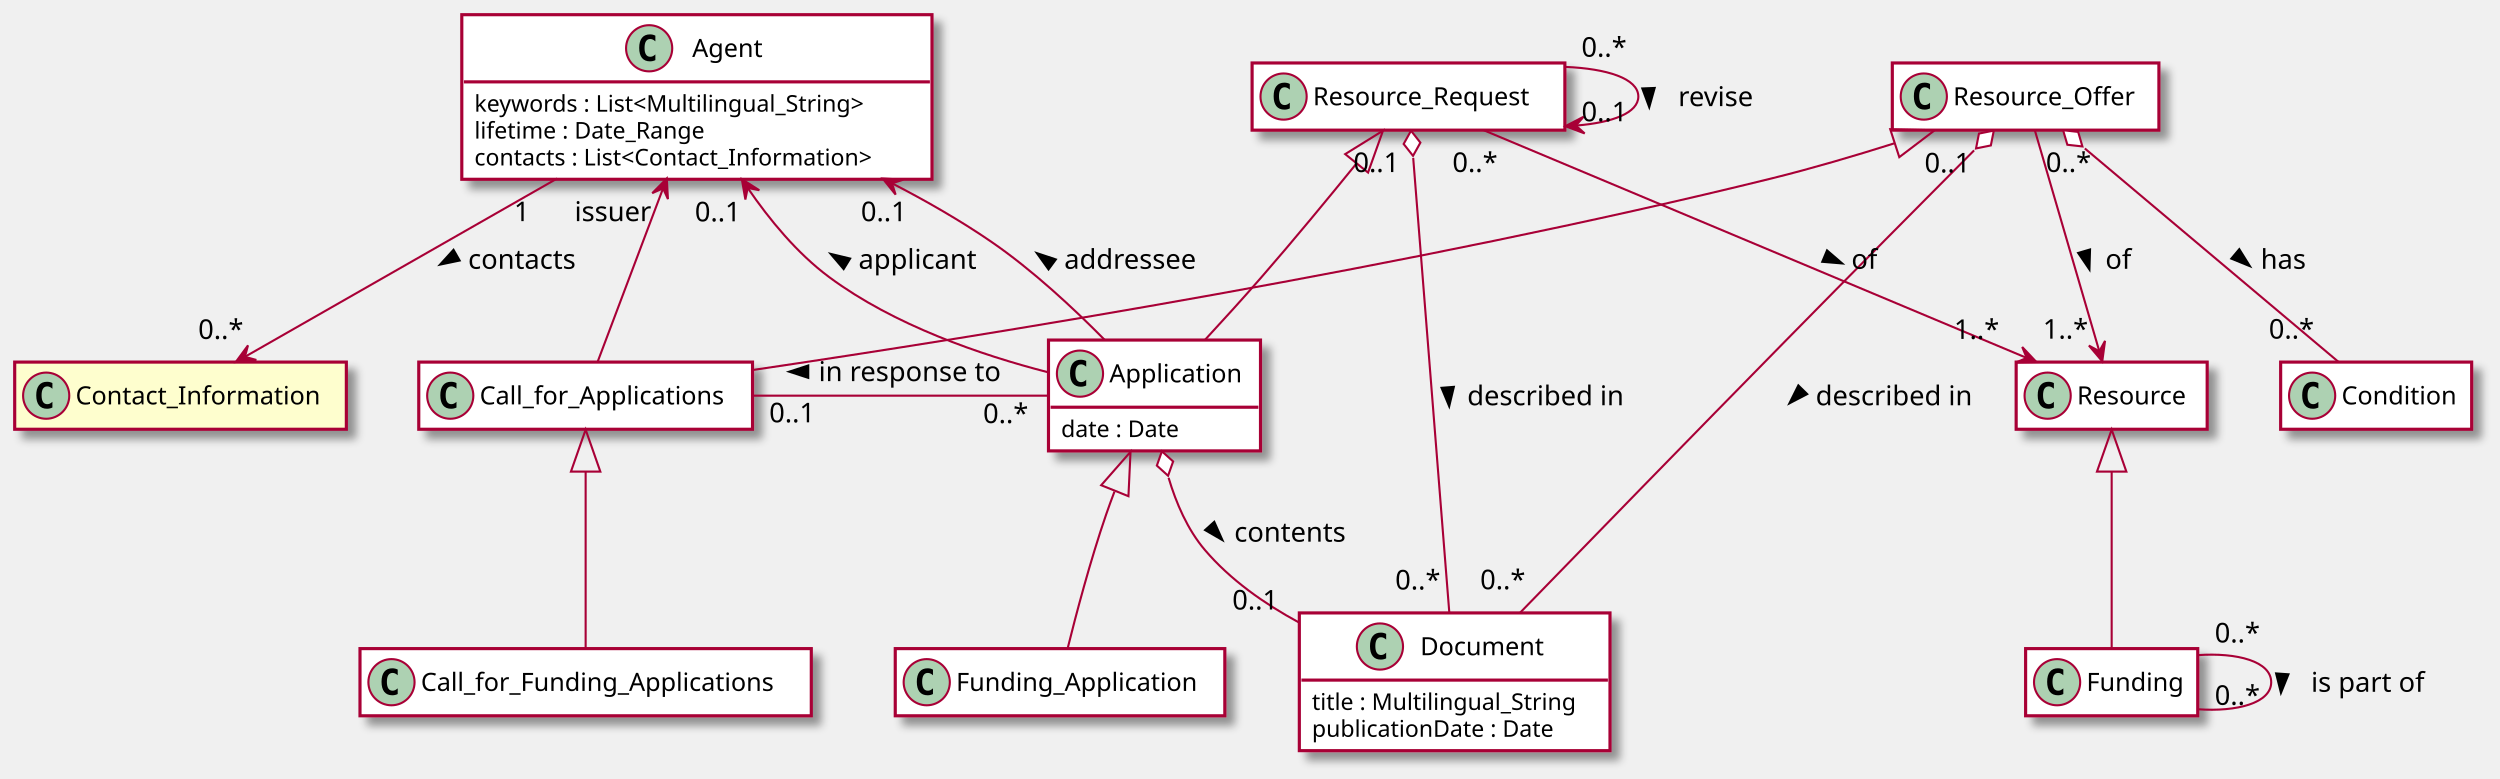
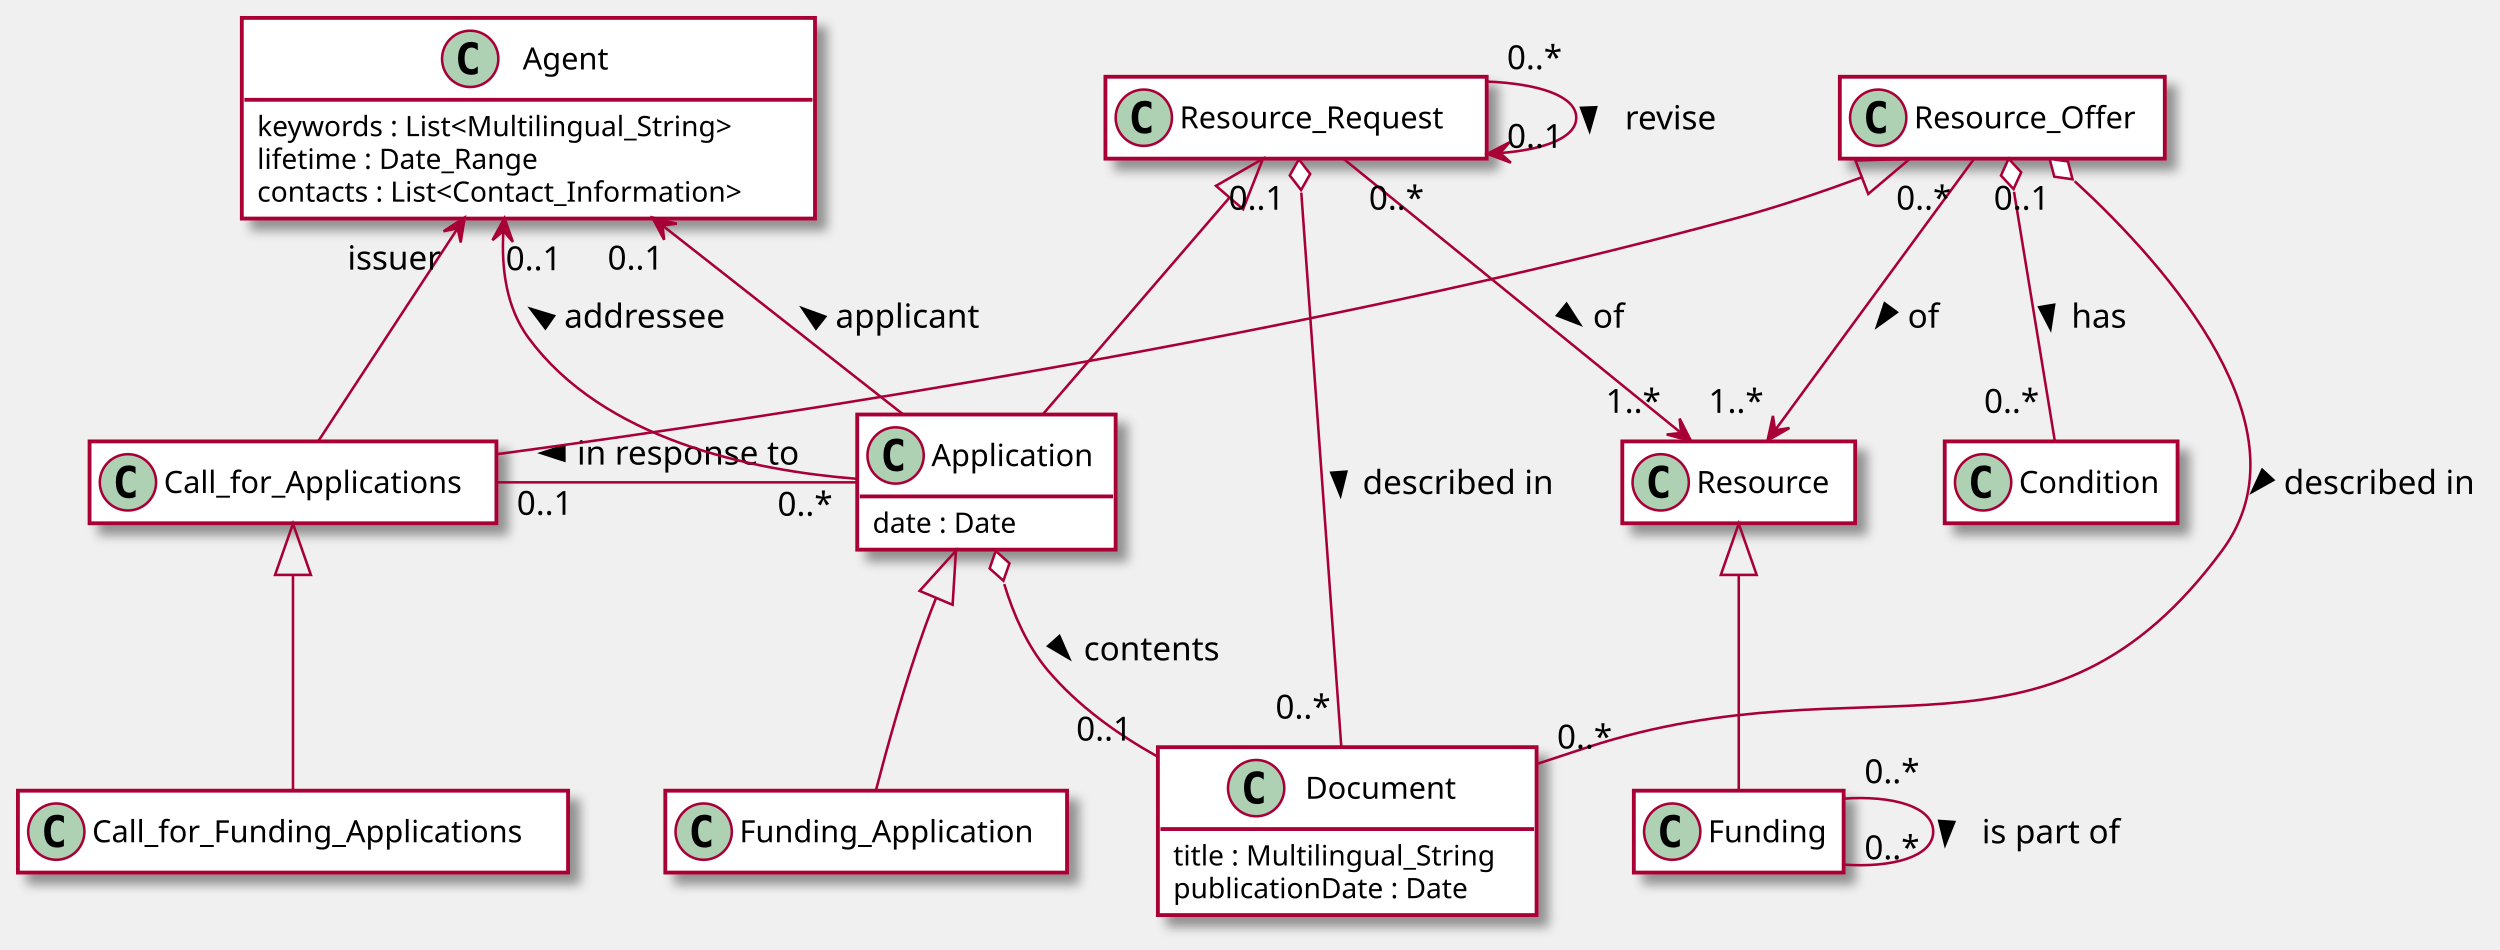
- <svg xmlns="http://www.w3.org/2000/svg" contentScriptType="application/ecmascript" contentStyleType="text/css" height="371px" preserveAspectRatio="none" style="width:1191px;height:371px;background:#FFFFFF;" version="1.1" viewBox="0 0 1191 371" width="1191px" zoomAndPan="magnify">
+ <svg xmlns="http://www.w3.org/2000/svg" contentScriptType="application/ecmascript" contentStyleType="text/css" height="371px" preserveAspectRatio="none" style="width:977px;height:371px;background:#FFFFFF;" version="1.1" viewBox="0 0 977 371" width="977px" zoomAndPan="magnify">
  <defs>
-     <filter height="300%" id="fm8wr08qxij0z" width="300%" x="-1" y="-1">
+     <filter height="300%" id="fekhskgzfy25s" width="300%" x="-1" y="-1">
      <feGaussianBlur result="blurOut" stdDeviation="2.0" />
      <feColorMatrix in="blurOut" result="blurOut2" type="matrix" values="0 0 0 0 0 0 0 0 0 0 0 0 0 0 0 0 0 0 .4 0" />
      <feOffset dx="4.0" dy="4.0" in="blurOut2" result="blurOut3" />
      <feBlend in="SourceGraphic" in2="blurOut3" mode="normal" />
    </filter>
  </defs>
  <g>
-     <rect codeLine="437" fill="#FFFFFF" filter="url(#fm8wr08qxij0z)" height="32" id="Call_for_Applications" style="stroke:#A80036;stroke-width:1.5;" width="159" x="199.5" y="172.5" />
-     <ellipse cx="214.5" cy="188.5" fill="#ADD1B2" rx="11" ry="11" style="stroke:#A80036;stroke-width:1.0;" />
-     <path d="M217.469,194.141 Q216.891,194.438 216.25,194.578 Q215.609,194.734 214.906,194.734 Q212.406,194.734 211.078,193.094 Q209.766,191.438 209.766,188.312 Q209.766,185.188 211.078,183.531 Q212.406,181.875 214.906,181.875 Q215.609,181.875 216.25,182.031 Q216.906,182.188 217.469,182.484 L217.469,185.203 Q216.844,184.625 216.25,184.359 Q215.656,184.078 215.031,184.078 Q213.688,184.078 213,185.156 Q212.312,186.219 212.312,188.312 Q212.312,190.406 213,191.484 Q213.688,192.547 215.031,192.547 Q215.656,192.547 216.25,192.281 Q216.844,192 217.469,191.422 L217.469,194.141 Z " fill="#000000" />
-     <text fill="#000000" font-family="sans-serif" font-size="12" lengthAdjust="spacing" textLength="127" x="228.5" y="192.654">Call_for_Applications</text>
-     <rect codeLine="10" fill="#FFFFFF" filter="url(#fm8wr08qxij0z)" height="78.414" id="Agent" style="stroke:#A80036;stroke-width:1.5;" width="224" x="220" y="7" />
-     <ellipse cx="309.25" cy="23" fill="#ADD1B2" rx="11" ry="11" style="stroke:#A80036;stroke-width:1.0;" />
-     <path d="M312.219,28.641 Q311.641,28.938 311,29.078 Q310.359,29.234 309.656,29.234 Q307.156,29.234 305.828,27.594 Q304.516,25.938 304.516,22.812 Q304.516,19.688 305.828,18.031 Q307.156,16.375 309.656,16.375 Q310.359,16.375 311,16.531 Q311.656,16.688 312.219,16.984 L312.219,19.703 Q311.594,19.125 311,18.859 Q310.406,18.578 309.781,18.578 Q308.438,18.578 307.75,19.656 Q307.062,20.719 307.062,22.812 Q307.062,24.906 307.75,25.984 Q308.438,27.047 309.781,27.047 Q310.406,27.047 311,26.781 Q311.594,26.5 312.219,25.922 L312.219,28.641 Z " fill="#000000" />
-     <text fill="#000000" font-family="sans-serif" font-size="12" lengthAdjust="spacing" textLength="37" x="329.75" y="27.154">Agent</text>
-     <line style="stroke:#A80036;stroke-width:1.5;" x1="221" x2="443" y1="39" y2="39" />
-     <text fill="#000000" font-family="sans-serif" font-size="11" lengthAdjust="spacing" textLength="207" x="226" y="53.21">keywords : List&lt;Multilingual_String&gt;</text>
-     <text fill="#000000" font-family="sans-serif" font-size="11" lengthAdjust="spacing" textLength="121" x="226" y="66.015">lifetime : Date_Range</text>
-     <text fill="#000000" font-family="sans-serif" font-size="11" lengthAdjust="spacing" textLength="212" x="226" y="78.82">contacts : List&lt;Contact_Information&gt;</text>
-     <rect codeLine="416" fill="#FFFFFF" filter="url(#fm8wr08qxij0z)" height="52.805" id="Application" style="stroke:#A80036;stroke-width:1.5;" width="101" x="499.5" y="162" />
-     <ellipse cx="514.5" cy="178" fill="#ADD1B2" rx="11" ry="11" style="stroke:#A80036;stroke-width:1.0;" />
-     <path d="M517.469,183.641 Q516.891,183.938 516.25,184.078 Q515.609,184.234 514.906,184.234 Q512.406,184.234 511.078,182.594 Q509.766,180.938 509.766,177.812 Q509.766,174.688 511.078,173.031 Q512.406,171.375 514.906,171.375 Q515.609,171.375 516.25,171.531 Q516.906,171.688 517.469,171.984 L517.469,174.703 Q516.844,174.125 516.25,173.859 Q515.656,173.578 515.031,173.578 Q513.688,173.578 513,174.656 Q512.312,175.719 512.312,177.812 Q512.312,179.906 513,180.984 Q513.688,182.047 515.031,182.047 Q515.656,182.047 516.25,181.781 Q516.844,181.5 517.469,180.922 L517.469,183.641 Z " fill="#000000" />
-     <text fill="#000000" font-family="sans-serif" font-size="12" lengthAdjust="spacing" textLength="69" x="528.5" y="182.154">Application</text>
-     <line style="stroke:#A80036;stroke-width:1.5;" x1="500.5" x2="599.5" y1="194" y2="194" />
-     <text fill="#000000" font-family="sans-serif" font-size="11" lengthAdjust="spacing" textLength="63" x="505.5" y="208.21">date : Date</text>
-     <rect codeLine="600" fill="#FFFFFF" filter="url(#fm8wr08qxij0z)" height="32" id="Resource_Offer" style="stroke:#A80036;stroke-width:1.5;" width="127" x="901.5" y="30" />
-     <ellipse cx="916.5" cy="46" fill="#ADD1B2" rx="11" ry="11" style="stroke:#A80036;stroke-width:1.0;" />
-     <path d="M919.469,51.641 Q918.891,51.938 918.25,52.078 Q917.609,52.234 916.906,52.234 Q914.406,52.234 913.078,50.594 Q911.766,48.938 911.766,45.812 Q911.766,42.688 913.078,41.031 Q914.406,39.375 916.906,39.375 Q917.609,39.375 918.25,39.531 Q918.906,39.688 919.469,39.984 L919.469,42.703 Q918.844,42.125 918.25,41.859 Q917.656,41.578 917.031,41.578 Q915.688,41.578 915,42.656 Q914.312,43.719 914.312,45.812 Q914.312,47.906 915,48.984 Q915.688,50.047 917.031,50.047 Q917.656,50.047 918.25,49.781 Q918.844,49.5 919.469,48.922 L919.469,51.641 Z " fill="#000000" />
-     <text fill="#000000" font-family="sans-serif" font-size="12" lengthAdjust="spacing" textLength="95" x="930.5" y="50.154">Resource_Offer</text>
-     <rect codeLine="256" fill="#FFFFFF" filter="url(#fm8wr08qxij0z)" height="65.609" id="Document" style="stroke:#A80036;stroke-width:1.5;" width="148" x="619" y="292" />
-     <ellipse cx="657.4" cy="308" fill="#ADD1B2" rx="11" ry="11" style="stroke:#A80036;stroke-width:1.0;" />
-     <path d="M660.369,313.641 Q659.791,313.938 659.15,314.078 Q658.509,314.234 657.806,314.234 Q655.306,314.234 653.978,312.594 Q652.666,310.938 652.666,307.812 Q652.666,304.688 653.978,303.031 Q655.306,301.375 657.806,301.375 Q658.509,301.375 659.15,301.531 Q659.806,301.688 660.369,301.984 L660.369,304.703 Q659.744,304.125 659.15,303.859 Q658.556,303.578 657.931,303.578 Q656.587,303.578 655.9,304.656 Q655.212,305.719 655.212,307.812 Q655.212,309.906 655.9,310.984 Q656.587,312.047 657.931,312.047 Q658.556,312.047 659.15,311.781 Q659.744,311.5 660.369,310.922 L660.369,313.641 Z " fill="#000000" />
-     <text fill="#000000" font-family="sans-serif" font-size="12" lengthAdjust="spacing" textLength="64" x="676.6" y="312.154">Document</text>
-     <line style="stroke:#A80036;stroke-width:1.5;" x1="620" x2="766" y1="324" y2="324" />
-     <text fill="#000000" font-family="sans-serif" font-size="11" lengthAdjust="spacing" textLength="136" x="625" y="338.21">title : Multilingual_String</text>
-     <text fill="#000000" font-family="sans-serif" font-size="11" lengthAdjust="spacing" textLength="125" x="625" y="351.015">publicationDate : Date</text>
-     <rect codeLine="622" fill="#FFFFFF" filter="url(#fm8wr08qxij0z)" height="32" id="Resource_Request" style="stroke:#A80036;stroke-width:1.5;" width="149" x="596.5" y="30" />
-     <ellipse cx="611.5" cy="46" fill="#ADD1B2" rx="11" ry="11" style="stroke:#A80036;stroke-width:1.0;" />
-     <path d="M614.469,51.641 Q613.891,51.938 613.25,52.078 Q612.609,52.234 611.906,52.234 Q609.406,52.234 608.078,50.594 Q606.766,48.938 606.766,45.812 Q606.766,42.688 608.078,41.031 Q609.406,39.375 611.906,39.375 Q612.609,39.375 613.25,39.531 Q613.906,39.688 614.469,39.984 L614.469,42.703 Q613.844,42.125 613.25,41.859 Q612.656,41.578 612.031,41.578 Q610.688,41.578 610,42.656 Q609.312,43.719 609.312,45.812 Q609.312,47.906 610,48.984 Q610.688,50.047 612.031,50.047 Q612.656,50.047 613.25,49.781 Q613.844,49.5 614.469,48.922 L614.469,51.641 Z " fill="#000000" />
-     <text fill="#000000" font-family="sans-serif" font-size="12" lengthAdjust="spacing" textLength="117" x="625.5" y="50.154">Resource_Request</text>
-     <rect codeLine="238" fill="#FFFFFF" filter="url(#fm8wr08qxij0z)" height="32" id="Resource" style="stroke:#A80036;stroke-width:1.5;" width="91" x="960.5" y="172.5" />
-     <ellipse cx="975.5" cy="188.5" fill="#ADD1B2" rx="11" ry="11" style="stroke:#A80036;stroke-width:1.0;" />
-     <path d="M978.469,194.141 Q977.891,194.438 977.25,194.578 Q976.609,194.734 975.906,194.734 Q973.406,194.734 972.078,193.094 Q970.766,191.438 970.766,188.312 Q970.766,185.188 972.078,183.531 Q973.406,181.875 975.906,181.875 Q976.609,181.875 977.25,182.031 Q977.906,182.188 978.469,182.484 L978.469,185.203 Q977.844,184.625 977.25,184.359 Q976.656,184.078 976.031,184.078 Q974.688,184.078 974,185.156 Q973.312,186.219 973.312,188.312 Q973.312,190.406 974,191.484 Q974.688,192.547 976.031,192.547 Q976.656,192.547 977.25,192.281 Q977.844,192 978.469,191.422 L978.469,194.141 Z " fill="#000000" />
-     <text fill="#000000" font-family="sans-serif" font-size="12" lengthAdjust="spacing" textLength="59" x="989.5" y="192.654">Resource</text>
-     <rect fill="#FEFECE" filter="url(#fm8wr08qxij0z)" height="32" id="Contact_Information" style="stroke:#A80036;stroke-width:1.5;" width="158" x="7" y="172.5" />
-     <ellipse cx="22" cy="188.5" fill="#ADD1B2" rx="11" ry="11" style="stroke:#A80036;stroke-width:1.0;" />
-     <path d="M24.969,194.141 Q24.391,194.438 23.75,194.578 Q23.109,194.734 22.406,194.734 Q19.906,194.734 18.578,193.094 Q17.266,191.438 17.266,188.312 Q17.266,185.188 18.578,183.531 Q19.906,181.875 22.406,181.875 Q23.109,181.875 23.75,182.031 Q24.406,182.188 24.969,182.484 L24.969,185.203 Q24.344,184.625 23.75,184.359 Q23.156,184.078 22.531,184.078 Q21.188,184.078 20.5,185.156 Q19.812,186.219 19.812,188.312 Q19.812,190.406 20.5,191.484 Q21.188,192.547 22.531,192.547 Q23.156,192.547 23.75,192.281 Q24.344,192 24.969,191.422 L24.969,194.141 Z " fill="#000000" />
-     <text fill="#000000" font-family="sans-serif" font-size="12" lengthAdjust="spacing" textLength="126" x="36" y="192.654">Contact_Information</text>
-     <rect codeLine="613" fill="#FFFFFF" filter="url(#fm8wr08qxij0z)" height="32" id="Condition" style="stroke:#A80036;stroke-width:1.5;" width="91" x="1086.5" y="172.5" />
-     <ellipse cx="1101.5" cy="188.5" fill="#ADD1B2" rx="11" ry="11" style="stroke:#A80036;stroke-width:1.0;" />
-     <path d="M1104.469,194.141 Q1103.891,194.438 1103.25,194.578 Q1102.609,194.734 1101.906,194.734 Q1099.406,194.734 1098.078,193.094 Q1096.766,191.438 1096.766,188.312 Q1096.766,185.188 1098.078,183.531 Q1099.406,181.875 1101.906,181.875 Q1102.609,181.875 1103.25,182.031 Q1103.906,182.188 1104.469,182.484 L1104.469,185.203 Q1103.844,184.625 1103.25,184.359 Q1102.656,184.078 1102.031,184.078 Q1100.688,184.078 1100,185.156 Q1099.312,186.219 1099.312,188.312 Q1099.312,190.406 1100,191.484 Q1100.688,192.547 1102.031,192.547 Q1102.656,192.547 1103.25,192.281 Q1103.844,192 1104.469,191.422 L1104.469,194.141 Z " fill="#000000" />
-     <text fill="#000000" font-family="sans-serif" font-size="12" lengthAdjust="spacing" textLength="59" x="1115.5" y="192.654">Condition</text>
-     <rect codeLine="243" fill="#FFFFFF" filter="url(#fm8wr08qxij0z)" height="32" id="Funding" style="stroke:#A80036;stroke-width:1.5;" width="82" x="965" y="309" />
-     <ellipse cx="980" cy="325" fill="#ADD1B2" rx="11" ry="11" style="stroke:#A80036;stroke-width:1.0;" />
-     <path d="M982.969,330.641 Q982.391,330.938 981.75,331.078 Q981.109,331.234 980.406,331.234 Q977.906,331.234 976.578,329.594 Q975.266,327.938 975.266,324.812 Q975.266,321.688 976.578,320.031 Q977.906,318.375 980.406,318.375 Q981.109,318.375 981.75,318.531 Q982.406,318.688 982.969,318.984 L982.969,321.703 Q982.344,321.125 981.75,320.859 Q981.156,320.578 980.531,320.578 Q979.188,320.578 978.5,321.656 Q977.812,322.719 977.812,324.812 Q977.812,326.906 978.5,327.984 Q979.188,329.047 980.531,329.047 Q981.156,329.047 981.75,328.781 Q982.344,328.5 982.969,327.922 L982.969,330.641 Z " fill="#000000" />
-     <text fill="#000000" font-family="sans-serif" font-size="12" lengthAdjust="spacing" textLength="50" x="994" y="329.154">Funding</text>
-     <rect codeLine="428" fill="#FFFFFF" filter="url(#fm8wr08qxij0z)" height="32" id="Funding_Application" style="stroke:#A80036;stroke-width:1.5;" width="157" x="426.5" y="309" />
-     <ellipse cx="441.5" cy="325" fill="#ADD1B2" rx="11" ry="11" style="stroke:#A80036;stroke-width:1.0;" />
-     <path d="M444.469,330.641 Q443.891,330.938 443.25,331.078 Q442.609,331.234 441.906,331.234 Q439.406,331.234 438.078,329.594 Q436.766,327.938 436.766,324.812 Q436.766,321.688 438.078,320.031 Q439.406,318.375 441.906,318.375 Q442.609,318.375 443.25,318.531 Q443.906,318.688 444.469,318.984 L444.469,321.703 Q443.844,321.125 443.25,320.859 Q442.656,320.578 442.031,320.578 Q440.688,320.578 440,321.656 Q439.312,322.719 439.312,324.812 Q439.312,326.906 440,327.984 Q440.688,329.047 442.031,329.047 Q442.656,329.047 443.25,328.781 Q443.844,328.5 444.469,327.922 L444.469,330.641 Z " fill="#000000" />
-     <text fill="#000000" font-family="sans-serif" font-size="12" lengthAdjust="spacing" textLength="125" x="455.5" y="329.154">Funding_Application</text>
-     <rect codeLine="442" fill="#FFFFFF" filter="url(#fm8wr08qxij0z)" height="32" id="Call_for_Funding_Applications" style="stroke:#A80036;stroke-width:1.5;" width="215" x="171.5" y="309" />
-     <ellipse cx="186.5" cy="325" fill="#ADD1B2" rx="11" ry="11" style="stroke:#A80036;stroke-width:1.0;" />
-     <path d="M189.469,330.641 Q188.891,330.938 188.25,331.078 Q187.609,331.234 186.906,331.234 Q184.406,331.234 183.078,329.594 Q181.766,327.938 181.766,324.812 Q181.766,321.688 183.078,320.031 Q184.406,318.375 186.906,318.375 Q187.609,318.375 188.25,318.531 Q188.906,318.688 189.469,318.984 L189.469,321.703 Q188.844,321.125 188.25,320.859 Q187.656,320.578 187.031,320.578 Q185.688,320.578 185,321.656 Q184.312,322.719 184.312,324.812 Q184.312,326.906 185,327.984 Q185.688,329.047 187.031,329.047 Q187.656,329.047 188.25,328.781 Q188.844,328.5 189.469,327.922 L189.469,330.641 Z " fill="#000000" />
-     <text fill="#000000" font-family="sans-serif" font-size="12" lengthAdjust="spacing" textLength="183" x="200.5" y="329.154">Call_for_Funding_Applications</text>
-     <path codeLine="480" d="M315.85,89.82 C305.26,117.89 292.05,152.9 284.67,172.47 " fill="none" id="Agent-backto-Call_for_Applications" style="stroke:#A80036;stroke-width:1.0;" />
-     <polygon fill="#A80036" points="317.66,85.02,310.729,92.017,315.887,89.695,318.209,94.853,317.66,85.02" style="stroke:#A80036;stroke-width:1.0;" />
-     <text fill="#000000" font-family="sans-serif" font-size="13" lengthAdjust="spacing" textLength="38" x="273.721" y="105.348">issuer</text>
-     <path codeLine="488" d="M358.84,188.5 C404.28,188.5 459.82,188.5 499.3,188.5 " fill="none" id="Call_for_Applications-Application" style="stroke:#A80036;stroke-width:1.0;" />
-     <polygon fill="#000000" points="376,177.066,385.045,180.005,385.045,174.127,376,177.066" style="stroke:#000000;stroke-width:1.0;" />
-     <text fill="#000000" font-family="sans-serif" font-size="13" lengthAdjust="spacing" textLength="91" x="390" y="181.567">in response to</text>
-     <text fill="#000000" font-family="sans-serif" font-size="13" lengthAdjust="spacing" textLength="24" x="366.445" y="201.194">0..1</text>
-     <text fill="#000000" font-family="sans-serif" font-size="13" lengthAdjust="spacing" textLength="23" x="468.331" y="201.549">0..*</text>
-     <path codeLine="609" d="M902.37,68.31 C883.72,74.2 863.15,80.27 844,85 C672.92,127.21 468.75,159.99 358.73,176.25 " fill="none" id="Resource_Offer-backto-Call_for_Applications" style="stroke:#A80036;stroke-width:1.0;" />
-     <polygon fill="none" points="900.5,61.55,921.69,62.05,904.82,74.87,900.5,61.55" style="stroke:#A80036;stroke-width:1.0;" />
-     <path codeLine="472" d="M356.24,89.58 C366.57,104.67 379.76,120.69 395,132 C425.87,154.91 467.09,169.07 499.26,177.34 " fill="none" id="Agent-backto-Application" style="stroke:#A80036;stroke-width:1.0;" />
-     <polygon fill="#A80036" points="353.41,85.36,355.097,95.063,356.193,89.514,361.743,90.61,353.41,85.36" style="stroke:#A80036;stroke-width:1.0;" />
-     <polygon fill="#000000" points="395.738,120.951,401.911,128.187,404.985,123.177,395.738,120.951" style="stroke:#000000;stroke-width:1.0;" />
-     <text fill="#000000" font-family="sans-serif" font-size="13" lengthAdjust="spacing" textLength="58" x="409" y="128.067">applicant</text>
-     <text fill="#000000" font-family="sans-serif" font-size="13" lengthAdjust="spacing" textLength="24" x="331.027" y="105.457">0..1</text>
-     <path codeLine="476" d="M425.04,87.36 C441.17,95.71 457.43,105.02 472,115 C491.83,128.58 511.63,147.06 526.32,161.97 " fill="none" id="Agent-backto-Application-1" style="stroke:#A80036;stroke-width:1.0;" />
-     <polygon fill="#A80036" points="420.5,85.04,426.673,92.714,424.946,87.327,430.333,85.6,420.5,85.04" style="stroke:#A80036;stroke-width:1.0;" />
-     <polygon fill="#000000" points="493.974,120.601,499.514,128.332,503,123.599,493.974,120.601" style="stroke:#000000;stroke-width:1.0;" />
-     <text fill="#000000" font-family="sans-serif" font-size="13" lengthAdjust="spacing" textLength="67" x="507" y="128.067">addressee</text>
-     <text fill="#000000" font-family="sans-serif" font-size="13" lengthAdjust="spacing" textLength="24" x="410.127" y="105.372">0..1</text>
-     <path codeLine="492" d="M556.72,227.63 C560.29,239.63 565.73,252.29 574,262 C586.08,276.19 602.23,287.57 618.73,296.5 " fill="none" id="Application-backto-Document" style="stroke:#A80036;stroke-width:1.0;" />
-     <polygon fill="#FFFFFF" points="553.53,215.01,551.121,221.807,556.468,226.645,558.877,219.848,553.53,215.01" style="stroke:#A80036;stroke-width:1.0;" />
-     <polygon fill="#000000" points="582.346,257.282,578.477,248.594,574.109,252.527,582.346,257.282" style="stroke:#000000;stroke-width:1.0;" />
-     <text fill="#000000" font-family="sans-serif" font-size="13" lengthAdjust="spacing" textLength="56" x="588" y="258.067">contents</text>
-     <text fill="#000000" font-family="sans-serif" font-size="13" lengthAdjust="spacing" textLength="24" x="587.047" y="290.384">0..1</text>
-     <path codeLine="627" d="M646.09,78.06 C632.9,94.31 616.3,114.42 601,132 C592.41,141.87 582.75,152.5 574.16,161.79 " fill="none" id="Resource_Request-backto-Application" style="stroke:#A80036;stroke-width:1.0;" />
-     <polygon fill="none" points="640.84,73.42,658.85,62.25,651.74,82.21,640.84,73.42" style="stroke:#A80036;stroke-width:1.0;" />
-     <path codeLine="18" d="M265.43,85.02 C217.02,112.67 153.74,148.81 116.71,169.96 " fill="none" id="Agent-to-Contact_Information" style="stroke:#A80036;stroke-width:1.0;" />
-     <polygon fill="#A80036" points="112.32,172.47,122.119,171.481,116.662,169.991,118.153,164.534,112.32,172.47" style="stroke:#A80036;stroke-width:1.0;" />
-     <polygon fill="#000000" points="209.658,126.046,218.97,124.112,216.055,119.008,209.658,126.046" style="stroke:#000000;stroke-width:1.0;" />
-     <text fill="#000000" font-family="sans-serif" font-size="13" lengthAdjust="spacing" textLength="55" x="223" y="128.067">contacts</text>
-     <text fill="#000000" font-family="sans-serif" font-size="13" lengthAdjust="spacing" textLength="8" x="244.86" y="105.348">1</text>
-     <text fill="#000000" font-family="sans-serif" font-size="13" lengthAdjust="spacing" textLength="23" x="94.414" y="161.471">0..*</text>
-     <path codeLine="605" d="M969.39,62.04 C976.78,87.36 991.71,138.55 1000.04,167.09 " fill="none" id="Resource_Offer-to-Resource" style="stroke:#A80036;stroke-width:1.0;" />
-     <polygon fill="#A80036" points="1001.52,172.15,1002.84,162.39,1000.12,167.35,995.16,164.63,1001.52,172.15" style="stroke:#A80036;stroke-width:1.0;" />
-     <polygon fill="#000000" points="995.4,128.366,995.688,118.86,990.046,120.506,995.4,128.366" style="stroke:#000000;stroke-width:1.0;" />
-     <text fill="#000000" font-family="sans-serif" font-size="13" lengthAdjust="spacing" textLength="12" x="1003" y="128.067">of</text>
-     <text fill="#000000" font-family="sans-serif" font-size="13" lengthAdjust="spacing" textLength="23" x="974.654" y="81.927">0..*</text>
-     <text fill="#000000" font-family="sans-serif" font-size="13" lengthAdjust="spacing" textLength="23" x="973.227" y="161.339">1..*</text>
-     <path codeLine="618" d="M993.2,70.72 C1027.67,99.73 1085,147.95 1114,172.36 " fill="none" id="Resource_Offer-backto-Condition" style="stroke:#A80036;stroke-width:1.0;" />
-     <polygon fill="#FFFFFF" points="982.87,62.04,984.888,68.963,992.055,69.762,990.037,62.84,982.87,62.04" style="stroke:#A80036;stroke-width:1.0;" />
-     <polygon fill="#000000" points="1071.826,126.785,1066.797,118.713,1063.013,123.211,1071.826,126.785" style="stroke:#000000;stroke-width:1.0;" />
-     <text fill="#000000" font-family="sans-serif" font-size="13" lengthAdjust="spacing" textLength="23" x="1077" y="128.067">has</text>
-     <text fill="#000000" font-family="sans-serif" font-size="13" lengthAdjust="spacing" textLength="23" x="1080.859" y="161.323">0..*</text>
-     <path codeLine="635" d="M940.45,71.65 C917.32,94.9 881.73,130.74 851,162 C806.79,206.96 755.91,259.22 724.1,291.96 " fill="none" id="Resource_Offer-backto-Document" style="stroke:#A80036;stroke-width:1.0;" />
-     <polygon fill="#FFFFFF" points="949.84,62.21,942.772,63.641,941.375,70.715,948.442,69.284,949.84,62.21" style="stroke:#A80036;stroke-width:1.0;" />
-     <polygon fill="#000000" points="852.497,192.134,860.931,187.739,856.737,183.621,852.497,192.134" style="stroke:#000000;stroke-width:1.0;" />
-     <text fill="#000000" font-family="sans-serif" font-size="13" lengthAdjust="spacing" textLength="77" x="865" y="193.067">described in</text>
-     <text fill="#000000" font-family="sans-serif" font-size="13" lengthAdjust="spacing" textLength="24" x="916.843" y="82.153">0..1</text>
-     <text fill="#000000" font-family="sans-serif" font-size="13" lengthAdjust="spacing" textLength="23" x="705.143" y="280.719">0..*</text>
-     <path codeLine="631" d="M673.25,75.27 C677.36,127.12 686.1,237.07 690.44,291.74 " fill="none" id="Resource_Request-backto-Document" style="stroke:#A80036;stroke-width:1.0;" />
-     <polygon fill="#FFFFFF" points="672.21,62.29,668.697,68.588,673.16,74.252,676.672,67.955,672.21,62.29" style="stroke:#A80036;stroke-width:1.0;" />
-     <polygon fill="#000000" points="690.396,193.551,692.61,184.301,686.75,184.767,690.396,193.551" style="stroke:#000000;stroke-width:1.0;" />
-     <text fill="#000000" font-family="sans-serif" font-size="13" lengthAdjust="spacing" textLength="77" x="699" y="193.067">described in</text>
-     <text fill="#000000" font-family="sans-serif" font-size="13" lengthAdjust="spacing" textLength="24" x="644.771" y="81.961">0..1</text>
-     <text fill="#000000" font-family="sans-serif" font-size="13" lengthAdjust="spacing" textLength="23" x="664.672" y="280.834">0..*</text>
-     <path codeLine="639" d="M745.72,31.88 C765.51,32.68 780.5,37.39 780.5,46 C780.5,53.8 768.19,58.4 751.15,59.79 " fill="none" id="Resource_Request-to-Resource_Request" style="stroke:#A80036;stroke-width:1.0;" />
-     <polygon fill="#A80036" points="745.72,60.12,754.943,63.574,750.711,59.821,754.464,55.588,745.72,60.12" style="stroke:#A80036;stroke-width:1.0;" />
-     <polygon fill="#000000" points="785.702,51.062,788.273,41.906,782.4,42.143,785.702,51.062" style="stroke:#000000;stroke-width:1.0;" />
-     <text fill="#000000" font-family="sans-serif" font-size="13" lengthAdjust="spacing" textLength="38" x="799.5" y="50.567">revise</text>
-     <text fill="#000000" font-family="sans-serif" font-size="13" lengthAdjust="spacing" textLength="23" x="753.399" y="27.027">0..*</text>
-     <text fill="#000000" font-family="sans-serif" font-size="13" lengthAdjust="spacing" textLength="24" x="753.443" y="57.782">0..1</text>
-     <path codeLine="643" d="M706.85,62.04 C769.74,88.41 899.5,142.83 965.51,170.52 " fill="none" id="Resource_Request-to-Resource" style="stroke:#A80036;stroke-width:1.0;" />
-     <polygon fill="#A80036" points="970.15,172.47,963.389,165.309,965.537,170.542,960.304,172.69,970.15,172.47" style="stroke:#A80036;stroke-width:1.0;" />
-     <polygon fill="#000000" points="877.611,125.5,870.406,119.292,868.133,124.712,877.611,125.5" style="stroke:#000000;stroke-width:1.0;" />
-     <text fill="#000000" font-family="sans-serif" font-size="13" lengthAdjust="spacing" textLength="12" x="882" y="128.067">of</text>
-     <text fill="#000000" font-family="sans-serif" font-size="13" lengthAdjust="spacing" textLength="23" x="691.916" y="81.927">0..*</text>
-     <text fill="#000000" font-family="sans-serif" font-size="13" lengthAdjust="spacing" textLength="23" x="930.873" y="161.471">1..*</text>
-     <path codeLine="248" d="M1006,224.86 C1006,252.1 1006,288.42 1006,308.68 " fill="none" id="Resource-backto-Funding" style="stroke:#A80036;stroke-width:1.0;" />
-     <polygon fill="none" points="999,224.67,1006,204.67,1013,224.67,999,224.67" style="stroke:#A80036;stroke-width:1.0;" />
-     <path codeLine="272" d="M1047.05,312.11 C1065.75,310.79 1082,315.09 1082,325 C1082,334.91 1065.75,339.21 1047.05,337.89 " fill="none" id="Funding-Funding" style="stroke:#A80036;stroke-width:1.0;" />
-     <polygon fill="#000000" points="1086.648,330.054,1090.216,321.238,1084.353,320.824,1086.648,330.054" style="stroke:#000000;stroke-width:1.0;" />
-     <text fill="#000000" font-family="sans-serif" font-size="13" lengthAdjust="spacing" textLength="56" x="1101" y="329.567">is part of</text>
-     <text fill="#000000" font-family="sans-serif" font-size="13" lengthAdjust="spacing" textLength="23" x="1055.097" y="306.065">0..*</text>
-     <text fill="#000000" font-family="sans-serif" font-size="13" lengthAdjust="spacing" textLength="23" x="1055.097" y="335.792">0..*</text>
-     <path codeLine="433" d="M530.94,234.17 C529.56,237.81 528.22,241.46 527,245 C519.43,266.94 512.58,292.97 508.6,308.98 " fill="none" id="Application-backto-Funding_Application" style="stroke:#A80036;stroke-width:1.0;" />
-     <polygon fill="none" points="524.61,231.16,538.58,215.23,537.59,236.39,524.61,231.16" style="stroke:#A80036;stroke-width:1.0;" />
-     <path codeLine="504" d="M279,224.86 C279,252.1 279,288.42 279,308.68 " fill="none" id="Call_for_Applications-backto-Call_for_Funding_Applications" style="stroke:#A80036;stroke-width:1.0;" />
-     <polygon fill="none" points="272,224.67,279,204.67,286,224.67,272,224.67" style="stroke:#A80036;stroke-width:1.0;" />
+     <rect codeLine="431" fill="#FFFFFF" filter="url(#fekhskgzfy25s)" height="32" id="Call_for_Applications" style="stroke:#A80036;stroke-width:1.5;" width="159" x="35" y="172.5" />
+     <ellipse cx="50" cy="188.5" fill="#ADD1B2" rx="11" ry="11" style="stroke:#A80036;stroke-width:1.0;" />
+     <path d="M52.969,194.141 Q52.391,194.438 51.75,194.578 Q51.109,194.734 50.406,194.734 Q47.906,194.734 46.578,193.094 Q45.266,191.438 45.266,188.312 Q45.266,185.188 46.578,183.531 Q47.906,181.875 50.406,181.875 Q51.109,181.875 51.75,182.031 Q52.406,182.188 52.969,182.484 L52.969,185.203 Q52.344,184.625 51.75,184.359 Q51.156,184.078 50.531,184.078 Q49.188,184.078 48.5,185.156 Q47.812,186.219 47.812,188.312 Q47.812,190.406 48.5,191.484 Q49.188,192.547 50.531,192.547 Q51.156,192.547 51.75,192.281 Q52.344,192 52.969,191.422 L52.969,194.141 Z " fill="#000000" />
+     <text fill="#000000" font-family="sans-serif" font-size="12" lengthAdjust="spacing" textLength="127" x="64" y="192.654">Call_for_Applications</text>
+     <rect codeLine="10" fill="#FFFFFF" filter="url(#fekhskgzfy25s)" height="78.414" id="Agent" style="stroke:#A80036;stroke-width:1.5;" width="224" x="94.5" y="7" />
+     <ellipse cx="183.75" cy="23" fill="#ADD1B2" rx="11" ry="11" style="stroke:#A80036;stroke-width:1.0;" />
+     <path d="M186.719,28.641 Q186.141,28.938 185.5,29.078 Q184.859,29.234 184.156,29.234 Q181.656,29.234 180.328,27.594 Q179.016,25.938 179.016,22.812 Q179.016,19.688 180.328,18.031 Q181.656,16.375 184.156,16.375 Q184.859,16.375 185.5,16.531 Q186.156,16.688 186.719,16.984 L186.719,19.703 Q186.094,19.125 185.5,18.859 Q184.906,18.578 184.281,18.578 Q182.938,18.578 182.25,19.656 Q181.562,20.719 181.562,22.812 Q181.562,24.906 182.25,25.984 Q182.938,27.047 184.281,27.047 Q184.906,27.047 185.5,26.781 Q186.094,26.5 186.719,25.922 L186.719,28.641 Z " fill="#000000" />
+     <text fill="#000000" font-family="sans-serif" font-size="12" lengthAdjust="spacing" textLength="37" x="204.25" y="27.154">Agent</text>
+     <line style="stroke:#A80036;stroke-width:1.5;" x1="95.5" x2="317.5" y1="39" y2="39" />
+     <text fill="#000000" font-family="sans-serif" font-size="11" lengthAdjust="spacing" textLength="207" x="100.5" y="53.21">keywords : List&lt;Multilingual_String&gt;</text>
+     <text fill="#000000" font-family="sans-serif" font-size="11" lengthAdjust="spacing" textLength="121" x="100.5" y="66.015">lifetime : Date_Range</text>
+     <text fill="#000000" font-family="sans-serif" font-size="11" lengthAdjust="spacing" textLength="212" x="100.5" y="78.82">contacts : List&lt;Contact_Information&gt;</text>
+     <rect codeLine="410" fill="#FFFFFF" filter="url(#fekhskgzfy25s)" height="52.805" id="Application" style="stroke:#A80036;stroke-width:1.5;" width="101" x="335" y="162" />
+     <ellipse cx="350" cy="178" fill="#ADD1B2" rx="11" ry="11" style="stroke:#A80036;stroke-width:1.0;" />
+     <path d="M352.969,183.641 Q352.391,183.938 351.75,184.078 Q351.109,184.234 350.406,184.234 Q347.906,184.234 346.578,182.594 Q345.266,180.938 345.266,177.812 Q345.266,174.688 346.578,173.031 Q347.906,171.375 350.406,171.375 Q351.109,171.375 351.75,171.531 Q352.406,171.688 352.969,171.984 L352.969,174.703 Q352.344,174.125 351.75,173.859 Q351.156,173.578 350.531,173.578 Q349.188,173.578 348.5,174.656 Q347.812,175.719 347.812,177.812 Q347.812,179.906 348.5,180.984 Q349.188,182.047 350.531,182.047 Q351.156,182.047 351.75,181.781 Q352.344,181.5 352.969,180.922 L352.969,183.641 Z " fill="#000000" />
+     <text fill="#000000" font-family="sans-serif" font-size="12" lengthAdjust="spacing" textLength="69" x="364" y="182.154">Application</text>
+     <line style="stroke:#A80036;stroke-width:1.5;" x1="336" x2="435" y1="194" y2="194" />
+     <text fill="#000000" font-family="sans-serif" font-size="11" lengthAdjust="spacing" textLength="63" x="341" y="208.21">date : Date</text>
+     <rect codeLine="594" fill="#FFFFFF" filter="url(#fekhskgzfy25s)" height="32" id="Resource_Offer" style="stroke:#A80036;stroke-width:1.5;" width="127" x="719" y="30" />
+     <ellipse cx="734" cy="46" fill="#ADD1B2" rx="11" ry="11" style="stroke:#A80036;stroke-width:1.0;" />
+     <path d="M736.969,51.641 Q736.391,51.938 735.75,52.078 Q735.109,52.234 734.406,52.234 Q731.906,52.234 730.578,50.594 Q729.266,48.938 729.266,45.812 Q729.266,42.688 730.578,41.031 Q731.906,39.375 734.406,39.375 Q735.109,39.375 735.75,39.531 Q736.406,39.688 736.969,39.984 L736.969,42.703 Q736.344,42.125 735.75,41.859 Q735.156,41.578 734.531,41.578 Q733.188,41.578 732.5,42.656 Q731.812,43.719 731.812,45.812 Q731.812,47.906 732.5,48.984 Q733.188,50.047 734.531,50.047 Q735.156,50.047 735.75,49.781 Q736.344,49.5 736.969,48.922 L736.969,51.641 Z " fill="#000000" />
+     <text fill="#000000" font-family="sans-serif" font-size="12" lengthAdjust="spacing" textLength="95" x="748" y="50.154">Resource_Offer</text>
+     <rect codeLine="254" fill="#FFFFFF" filter="url(#fekhskgzfy25s)" height="65.609" id="Document" style="stroke:#A80036;stroke-width:1.5;" width="148" x="452.5" y="292" />
+     <ellipse cx="490.9" cy="308" fill="#ADD1B2" rx="11" ry="11" style="stroke:#A80036;stroke-width:1.0;" />
+     <path d="M493.869,313.641 Q493.291,313.938 492.65,314.078 Q492.009,314.234 491.306,314.234 Q488.806,314.234 487.478,312.594 Q486.166,310.938 486.166,307.812 Q486.166,304.688 487.478,303.031 Q488.806,301.375 491.306,301.375 Q492.009,301.375 492.65,301.531 Q493.306,301.688 493.869,301.984 L493.869,304.703 Q493.244,304.125 492.65,303.859 Q492.056,303.578 491.431,303.578 Q490.087,303.578 489.4,304.656 Q488.712,305.719 488.712,307.812 Q488.712,309.906 489.4,310.984 Q490.087,312.047 491.431,312.047 Q492.056,312.047 492.65,311.781 Q493.244,311.5 493.869,310.922 L493.869,313.641 Z " fill="#000000" />
+     <text fill="#000000" font-family="sans-serif" font-size="12" lengthAdjust="spacing" textLength="64" x="510.1" y="312.154">Document</text>
+     <line style="stroke:#A80036;stroke-width:1.5;" x1="453.5" x2="599.5" y1="324" y2="324" />
+     <text fill="#000000" font-family="sans-serif" font-size="11" lengthAdjust="spacing" textLength="136" x="458.5" y="338.21">title : Multilingual_String</text>
+     <text fill="#000000" font-family="sans-serif" font-size="11" lengthAdjust="spacing" textLength="125" x="458.5" y="351.015">publicationDate : Date</text>
+     <rect codeLine="616" fill="#FFFFFF" filter="url(#fekhskgzfy25s)" height="32" id="Resource_Request" style="stroke:#A80036;stroke-width:1.5;" width="149" x="432" y="30" />
+     <ellipse cx="447" cy="46" fill="#ADD1B2" rx="11" ry="11" style="stroke:#A80036;stroke-width:1.0;" />
+     <path d="M449.969,51.641 Q449.391,51.938 448.75,52.078 Q448.109,52.234 447.406,52.234 Q444.906,52.234 443.578,50.594 Q442.266,48.938 442.266,45.812 Q442.266,42.688 443.578,41.031 Q444.906,39.375 447.406,39.375 Q448.109,39.375 448.75,39.531 Q449.406,39.688 449.969,39.984 L449.969,42.703 Q449.344,42.125 448.75,41.859 Q448.156,41.578 447.531,41.578 Q446.188,41.578 445.5,42.656 Q444.812,43.719 444.812,45.812 Q444.812,47.906 445.5,48.984 Q446.188,50.047 447.531,50.047 Q448.156,50.047 448.75,49.781 Q449.344,49.5 449.969,48.922 L449.969,51.641 Z " fill="#000000" />
+     <text fill="#000000" font-family="sans-serif" font-size="12" lengthAdjust="spacing" textLength="117" x="461" y="50.154">Resource_Request</text>
+     <rect codeLine="236" fill="#FFFFFF" filter="url(#fekhskgzfy25s)" height="32" id="Resource" style="stroke:#A80036;stroke-width:1.5;" width="91" x="634" y="172.5" />
+     <ellipse cx="649" cy="188.5" fill="#ADD1B2" rx="11" ry="11" style="stroke:#A80036;stroke-width:1.0;" />
+     <path d="M651.969,194.141 Q651.391,194.438 650.75,194.578 Q650.109,194.734 649.406,194.734 Q646.906,194.734 645.578,193.094 Q644.266,191.438 644.266,188.312 Q644.266,185.188 645.578,183.531 Q646.906,181.875 649.406,181.875 Q650.109,181.875 650.75,182.031 Q651.406,182.188 651.969,182.484 L651.969,185.203 Q651.344,184.625 650.75,184.359 Q650.156,184.078 649.531,184.078 Q648.188,184.078 647.5,185.156 Q646.812,186.219 646.812,188.312 Q646.812,190.406 647.5,191.484 Q648.188,192.547 649.531,192.547 Q650.156,192.547 650.75,192.281 Q651.344,192 651.969,191.422 L651.969,194.141 Z " fill="#000000" />
+     <text fill="#000000" font-family="sans-serif" font-size="12" lengthAdjust="spacing" textLength="59" x="663" y="192.654">Resource</text>
+     <rect codeLine="607" fill="#FFFFFF" filter="url(#fekhskgzfy25s)" height="32" id="Condition" style="stroke:#A80036;stroke-width:1.5;" width="91" x="760" y="172.5" />
+     <ellipse cx="775" cy="188.5" fill="#ADD1B2" rx="11" ry="11" style="stroke:#A80036;stroke-width:1.0;" />
+     <path d="M777.969,194.141 Q777.391,194.438 776.75,194.578 Q776.109,194.734 775.406,194.734 Q772.906,194.734 771.578,193.094 Q770.266,191.438 770.266,188.312 Q770.266,185.188 771.578,183.531 Q772.906,181.875 775.406,181.875 Q776.109,181.875 776.75,182.031 Q777.406,182.188 777.969,182.484 L777.969,185.203 Q777.344,184.625 776.75,184.359 Q776.156,184.078 775.531,184.078 Q774.188,184.078 773.5,185.156 Q772.812,186.219 772.812,188.312 Q772.812,190.406 773.5,191.484 Q774.188,192.547 775.531,192.547 Q776.156,192.547 776.75,192.281 Q777.344,192 777.969,191.422 L777.969,194.141 Z " fill="#000000" />
+     <text fill="#000000" font-family="sans-serif" font-size="12" lengthAdjust="spacing" textLength="59" x="789" y="192.654">Condition</text>
+     <rect codeLine="241" fill="#FFFFFF" filter="url(#fekhskgzfy25s)" height="32" id="Funding" style="stroke:#A80036;stroke-width:1.5;" width="82" x="638.5" y="309" />
+     <ellipse cx="653.5" cy="325" fill="#ADD1B2" rx="11" ry="11" style="stroke:#A80036;stroke-width:1.0;" />
+     <path d="M656.469,330.641 Q655.891,330.938 655.25,331.078 Q654.609,331.234 653.906,331.234 Q651.406,331.234 650.078,329.594 Q648.766,327.938 648.766,324.812 Q648.766,321.688 650.078,320.031 Q651.406,318.375 653.906,318.375 Q654.609,318.375 655.25,318.531 Q655.906,318.688 656.469,318.984 L656.469,321.703 Q655.844,321.125 655.25,320.859 Q654.656,320.578 654.031,320.578 Q652.688,320.578 652,321.656 Q651.312,322.719 651.312,324.812 Q651.312,326.906 652,327.984 Q652.688,329.047 654.031,329.047 Q654.656,329.047 655.25,328.781 Q655.844,328.5 656.469,327.922 L656.469,330.641 Z " fill="#000000" />
+     <text fill="#000000" font-family="sans-serif" font-size="12" lengthAdjust="spacing" textLength="50" x="667.5" y="329.154">Funding</text>
+     <rect codeLine="422" fill="#FFFFFF" filter="url(#fekhskgzfy25s)" height="32" id="Funding_Application" style="stroke:#A80036;stroke-width:1.5;" width="157" x="260" y="309" />
+     <ellipse cx="275" cy="325" fill="#ADD1B2" rx="11" ry="11" style="stroke:#A80036;stroke-width:1.0;" />
+     <path d="M277.969,330.641 Q277.391,330.938 276.75,331.078 Q276.109,331.234 275.406,331.234 Q272.906,331.234 271.578,329.594 Q270.266,327.938 270.266,324.812 Q270.266,321.688 271.578,320.031 Q272.906,318.375 275.406,318.375 Q276.109,318.375 276.75,318.531 Q277.406,318.688 277.969,318.984 L277.969,321.703 Q277.344,321.125 276.75,320.859 Q276.156,320.578 275.531,320.578 Q274.188,320.578 273.5,321.656 Q272.812,322.719 272.812,324.812 Q272.812,326.906 273.5,327.984 Q274.188,329.047 275.531,329.047 Q276.156,329.047 276.75,328.781 Q277.344,328.5 277.969,327.922 L277.969,330.641 Z " fill="#000000" />
+     <text fill="#000000" font-family="sans-serif" font-size="12" lengthAdjust="spacing" textLength="125" x="289" y="329.154">Funding_Application</text>
+     <rect codeLine="436" fill="#FFFFFF" filter="url(#fekhskgzfy25s)" height="32" id="Call_for_Funding_Applications" style="stroke:#A80036;stroke-width:1.5;" width="215" x="7" y="309" />
+     <ellipse cx="22" cy="325" fill="#ADD1B2" rx="11" ry="11" style="stroke:#A80036;stroke-width:1.0;" />
+     <path d="M24.969,330.641 Q24.391,330.938 23.75,331.078 Q23.109,331.234 22.406,331.234 Q19.906,331.234 18.578,329.594 Q17.266,327.938 17.266,324.812 Q17.266,321.688 18.578,320.031 Q19.906,318.375 22.406,318.375 Q23.109,318.375 23.75,318.531 Q24.406,318.688 24.969,318.984 L24.969,321.703 Q24.344,321.125 23.75,320.859 Q23.156,320.578 22.531,320.578 Q21.188,320.578 20.5,321.656 Q19.812,322.719 19.812,324.812 Q19.812,326.906 20.5,327.984 Q21.188,329.047 22.531,329.047 Q23.156,329.047 23.75,328.781 Q24.344,328.5 24.969,327.922 L24.969,330.641 Z " fill="#000000" />
+     <text fill="#000000" font-family="sans-serif" font-size="12" lengthAdjust="spacing" textLength="183" x="36" y="329.154">Call_for_Funding_Applications</text>
+     <path codeLine="474" d="M178.69,89.47 C160.27,117.6 137.21,152.82 124.34,172.47 " fill="none" id="Agent-backto-Call_for_Applications" style="stroke:#A80036;stroke-width:1.0;" />
+     <polygon fill="#A80036" points="181.6,85.02,173.334,90.375,178.869,89.209,180.036,94.744,181.6,85.02" style="stroke:#A80036;stroke-width:1.0;" />
+     <text fill="#000000" font-family="sans-serif" font-size="13" lengthAdjust="spacing" textLength="38" x="135.78" y="105.348">issuer</text>
+     <path codeLine="482" d="M194.34,188.5 C239.78,188.5 295.32,188.5 334.8,188.5 " fill="none" id="Call_for_Applications-Application" style="stroke:#A80036;stroke-width:1.0;" />
+     <polygon fill="#000000" points="211.5,177.066,220.545,180.005,220.545,174.127,211.5,177.066" style="stroke:#000000;stroke-width:1.0;" />
+     <text fill="#000000" font-family="sans-serif" font-size="13" lengthAdjust="spacing" textLength="91" x="225.5" y="181.567">in response to</text>
+     <text fill="#000000" font-family="sans-serif" font-size="13" lengthAdjust="spacing" textLength="24" x="201.946" y="201.194">0..1</text>
+     <text fill="#000000" font-family="sans-serif" font-size="13" lengthAdjust="spacing" textLength="23" x="303.831" y="201.549">0..*</text>
+     <path codeLine="603" d="M727.48,69.31 C712.13,74.98 695.31,80.68 679.5,85 C509.27,131.46 304.34,162.68 194.08,177.51 " fill="none" id="Resource_Offer-backto-Call_for_Applications" style="stroke:#A80036;stroke-width:1.0;" />
+     <polygon fill="none" points="725.12,62.72,746.3,62.11,730.11,75.79,725.12,62.72" style="stroke:#A80036;stroke-width:1.0;" />
+     <path codeLine="466" d="M258.99,88.2 C289.37,112.05 326.66,141.32 352.86,161.88 " fill="none" id="Agent-backto-Application" style="stroke:#A80036;stroke-width:1.0;" />
+     <polygon fill="#A80036" points="254.94,85.02,259.562,93.717,258.877,88.102,264.493,87.417,254.94,85.02" style="stroke:#A80036;stroke-width:1.0;" />
+     <polygon fill="#000000" points="313.567,120.479,318.867,128.376,322.497,123.752,313.567,120.479" style="stroke:#000000;stroke-width:1.0;" />
+     <text fill="#000000" font-family="sans-serif" font-size="13" lengthAdjust="spacing" textLength="58" x="326.5" y="128.067">applicant</text>
+     <text fill="#000000" font-family="sans-serif" font-size="13" lengthAdjust="spacing" textLength="24" x="237.431" y="105.348">0..1</text>
+     <path codeLine="470" d="M196.72,90.49 C195.88,104.91 197.85,120.26 206.5,132 C235.74,171.68 293.06,183.83 334.99,187.14 " fill="none" id="Agent-backto-Application-1" style="stroke:#A80036;stroke-width:1.0;" />
+     <polygon fill="#A80036" points="197.15,85.23,192.441,93.88,196.749,90.214,200.415,94.522,197.15,85.23" style="stroke:#A80036;stroke-width:1.0;" />
+     <polygon fill="#000000" points="207.402,120.702,213.132,128.293,216.499,123.475,207.402,120.702" style="stroke:#000000;stroke-width:1.0;" />
+     <text fill="#000000" font-family="sans-serif" font-size="13" lengthAdjust="spacing" textLength="67" x="220.5" y="128.067">addressee</text>
+     <text fill="#000000" font-family="sans-serif" font-size="13" lengthAdjust="spacing" textLength="24" x="197.622" y="105.596">0..1</text>
+     <path codeLine="486" d="M392.45,228.25 C396.03,240.06 401.42,252.43 409.5,262 C421.07,275.7 436.46,286.8 452.25,295.62 " fill="none" id="Application-backto-Document" style="stroke:#A80036;stroke-width:1.0;" />
+     <polygon fill="#FFFFFF" points="389.13,215.33,386.752,222.138,392.121,226.951,394.499,220.144,389.13,215.33" style="stroke:#A80036;stroke-width:1.0;" />
+     <polygon fill="#000000" points="417.819,257.306,414.013,248.59,409.617,252.492,417.819,257.306" style="stroke:#000000;stroke-width:1.0;" />
+     <text fill="#000000" font-family="sans-serif" font-size="13" lengthAdjust="spacing" textLength="56" x="423.5" y="258.067">contents</text>
+     <text fill="#000000" font-family="sans-serif" font-size="13" lengthAdjust="spacing" textLength="24" x="420.568" y="289.426">0..1</text>
+     <path codeLine="621" d="M480.45,77.25 C458.71,102.49 428.08,138.06 407.54,161.91 " fill="none" id="Resource_Request-backto-Application" style="stroke:#A80036;stroke-width:1.0;" />
+     <polygon fill="none" points="475.2,72.62,493.55,62.04,485.8,81.76,475.2,72.62" style="stroke:#A80036;stroke-width:1.0;" />
+     <path codeLine="599" d="M771.48,62.04 C752.76,87.57 714.76,139.4 693.94,167.8 " fill="none" id="Resource_Offer-to-Resource" style="stroke:#A80036;stroke-width:1.0;" />
+     <polygon fill="#A80036" points="690.76,172.15,699.31,167.262,693.719,168.119,692.861,162.528,690.76,172.15" style="stroke:#A80036;stroke-width:1.0;" />
+     <polygon fill="#000000" points="733.544,127.599,741.262,122.042,736.522,118.567,733.544,127.599" style="stroke:#000000;stroke-width:1.0;" />
+     <text fill="#000000" font-family="sans-serif" font-size="13" lengthAdjust="spacing" textLength="12" x="745.5" y="128.067">of</text>
+     <text fill="#000000" font-family="sans-serif" font-size="13" lengthAdjust="spacing" textLength="23" x="741.02" y="81.927">0..*</text>
+     <text fill="#000000" font-family="sans-serif" font-size="13" lengthAdjust="spacing" textLength="23" x="667.681" y="161.339">1..*</text>
+     <path codeLine="612" d="M787.08,74.95 C791.85,104.14 799.17,148.83 802.99,172.15 " fill="none" id="Resource_Offer-backto-Condition" style="stroke:#A80036;stroke-width:1.0;" />
+     <polygon fill="#FFFFFF" points="784.96,62.04,781.982,68.607,786.899,73.882,789.877,67.315,784.96,62.04" style="stroke:#A80036;stroke-width:1.0;" />
+     <polygon fill="#000000" points="801.308,128.501,802.747,119.1,796.946,120.049,801.308,128.501" style="stroke:#000000;stroke-width:1.0;" />
+     <text fill="#000000" font-family="sans-serif" font-size="13" lengthAdjust="spacing" textLength="23" x="809.5" y="128.067">has</text>
+     <text fill="#000000" font-family="sans-serif" font-size="13" lengthAdjust="spacing" textLength="23" x="775.349" y="161.339">0..*</text>
+     <path codeLine="629" d="M810.79,70.81 C847.57,104.67 903.23,167.86 868.5,215 C800.05,307.92 730.25,256.29 620.5,292 C614.02,294.11 607.31,296.33 600.58,298.57 " fill="none" id="Resource_Offer-backto-Document" style="stroke:#A80036;stroke-width:1.0;" />
+     <polygon fill="#FFFFFF" points="801,62.07,802.808,69.051,809.947,70.067,808.139,63.086,801,62.07" style="stroke:#A80036;stroke-width:1.0;" />
+     <polygon fill="#000000" points="880.109,192.241,888.403,187.587,884.084,183.601,880.109,192.241" style="stroke:#000000;stroke-width:1.0;" />
+     <text fill="#000000" font-family="sans-serif" font-size="13" lengthAdjust="spacing" textLength="77" x="892.5" y="193.067">described in</text>
+     <text fill="#000000" font-family="sans-serif" font-size="13" lengthAdjust="spacing" textLength="24" x="779.153" y="81.966">0..1</text>
+     <text fill="#000000" font-family="sans-serif" font-size="13" lengthAdjust="spacing" textLength="23" x="608.469" y="292.533">0..*</text>
+     <path codeLine="625" d="M508.54,75.27 C512.28,127.12 520.22,237.07 524.17,291.74 " fill="none" id="Resource_Request-backto-Document" style="stroke:#A80036;stroke-width:1.0;" />
+     <polygon fill="#FFFFFF" points="507.6,62.29,504.039,68.56,508.457,74.259,512.018,67.989,507.6,62.29" style="stroke:#A80036;stroke-width:1.0;" />
+     <polygon fill="#000000" points="523.86,193.553,526.14,184.32,520.277,184.744,523.86,193.553" style="stroke:#000000;stroke-width:1.0;" />
+     <text fill="#000000" font-family="sans-serif" font-size="13" lengthAdjust="spacing" textLength="77" x="532.5" y="193.067">described in</text>
+     <text fill="#000000" font-family="sans-serif" font-size="13" lengthAdjust="spacing" textLength="24" x="480.126" y="81.961">0..1</text>
+     <text fill="#000000" font-family="sans-serif" font-size="13" lengthAdjust="spacing" textLength="23" x="498.447" y="280.834">0..*</text>
+     <path codeLine="633" d="M581.22,31.88 C601.01,32.68 616,37.39 616,46 C616,53.8 603.69,58.4 586.65,59.79 " fill="none" id="Resource_Request-to-Resource_Request" style="stroke:#A80036;stroke-width:1.0;" />
+     <polygon fill="#A80036" points="581.22,60.12,590.443,63.574,586.211,59.821,589.964,55.588,581.22,60.12" style="stroke:#A80036;stroke-width:1.0;" />
+     <polygon fill="#000000" points="621.202,51.062,623.773,41.906,617.9,42.143,621.202,51.062" style="stroke:#000000;stroke-width:1.0;" />
+     <text fill="#000000" font-family="sans-serif" font-size="13" lengthAdjust="spacing" textLength="38" x="635" y="50.567">revise</text>
+     <text fill="#000000" font-family="sans-serif" font-size="13" lengthAdjust="spacing" textLength="23" x="588.899" y="27.027">0..*</text>
+     <text fill="#000000" font-family="sans-serif" font-size="13" lengthAdjust="spacing" textLength="24" x="588.943" y="57.782">0..1</text>
+     <path codeLine="637" d="M525.01,62.04 C556.93,87.95 622.19,140.96 656.79,169.06 " fill="none" id="Resource_Request-to-Resource" style="stroke:#A80036;stroke-width:1.0;" />
+     <polygon fill="#A80036" points="660.86,172.36,656.397,163.58,656.979,169.207,651.353,169.789,660.86,172.36" style="stroke:#A80036;stroke-width:1.0;" />
+     <polygon fill="#000000" points="617.381,126.719,612.213,118.735,608.507,123.298,617.381,126.719" style="stroke:#000000;stroke-width:1.0;" />
+     <text fill="#000000" font-family="sans-serif" font-size="13" lengthAdjust="spacing" textLength="12" x="622.5" y="128.067">of</text>
+     <text fill="#000000" font-family="sans-serif" font-size="13" lengthAdjust="spacing" textLength="23" x="534.951" y="81.927">0..*</text>
+     <text fill="#000000" font-family="sans-serif" font-size="13" lengthAdjust="spacing" textLength="23" x="627.499" y="161.323">1..*</text>
+     <path codeLine="246" d="M679.5,224.86 C679.5,252.1 679.5,288.42 679.5,308.68 " fill="none" id="Resource-backto-Funding" style="stroke:#A80036;stroke-width:1.0;" />
+     <polygon fill="none" points="672.5,224.67,679.5,204.67,686.5,224.67,672.5,224.67" style="stroke:#A80036;stroke-width:1.0;" />
+     <path codeLine="270" d="M720.55,312.11 C739.25,310.79 755.5,315.09 755.5,325 C755.5,334.91 739.25,339.21 720.55,337.89 " fill="none" id="Funding-Funding" style="stroke:#A80036;stroke-width:1.0;" />
+     <polygon fill="#000000" points="760.148,330.054,763.716,321.238,757.853,320.824,760.148,330.054" style="stroke:#000000;stroke-width:1.0;" />
+     <text fill="#000000" font-family="sans-serif" font-size="13" lengthAdjust="spacing" textLength="56" x="774.5" y="329.567">is part of</text>
+     <text fill="#000000" font-family="sans-serif" font-size="13" lengthAdjust="spacing" textLength="23" x="728.597" y="306.065">0..*</text>
+     <text fill="#000000" font-family="sans-serif" font-size="13" lengthAdjust="spacing" textLength="23" x="728.597" y="335.792">0..*</text>
+     <path codeLine="427" d="M365.81,233.68 C364.29,237.49 362.83,241.3 361.5,245 C353.61,266.91 346.44,292.94 342.28,308.97 " fill="none" id="Application-backto-Funding_Application" style="stroke:#A80036;stroke-width:1.0;" />
+     <polygon fill="none" points="359.38,230.92,373.59,215.21,372.28,236.36,359.38,230.92" style="stroke:#A80036;stroke-width:1.0;" />
+     <path codeLine="498" d="M114.5,224.86 C114.5,252.1 114.5,288.42 114.5,308.68 " fill="none" id="Call_for_Applications-backto-Call_for_Funding_Applications" style="stroke:#A80036;stroke-width:1.0;" />
+     <polygon fill="none" points="107.5,224.67,114.5,204.67,121.5,224.67,107.5,224.67" style="stroke:#A80036;stroke-width:1.0;" />
  </g>
</svg>
